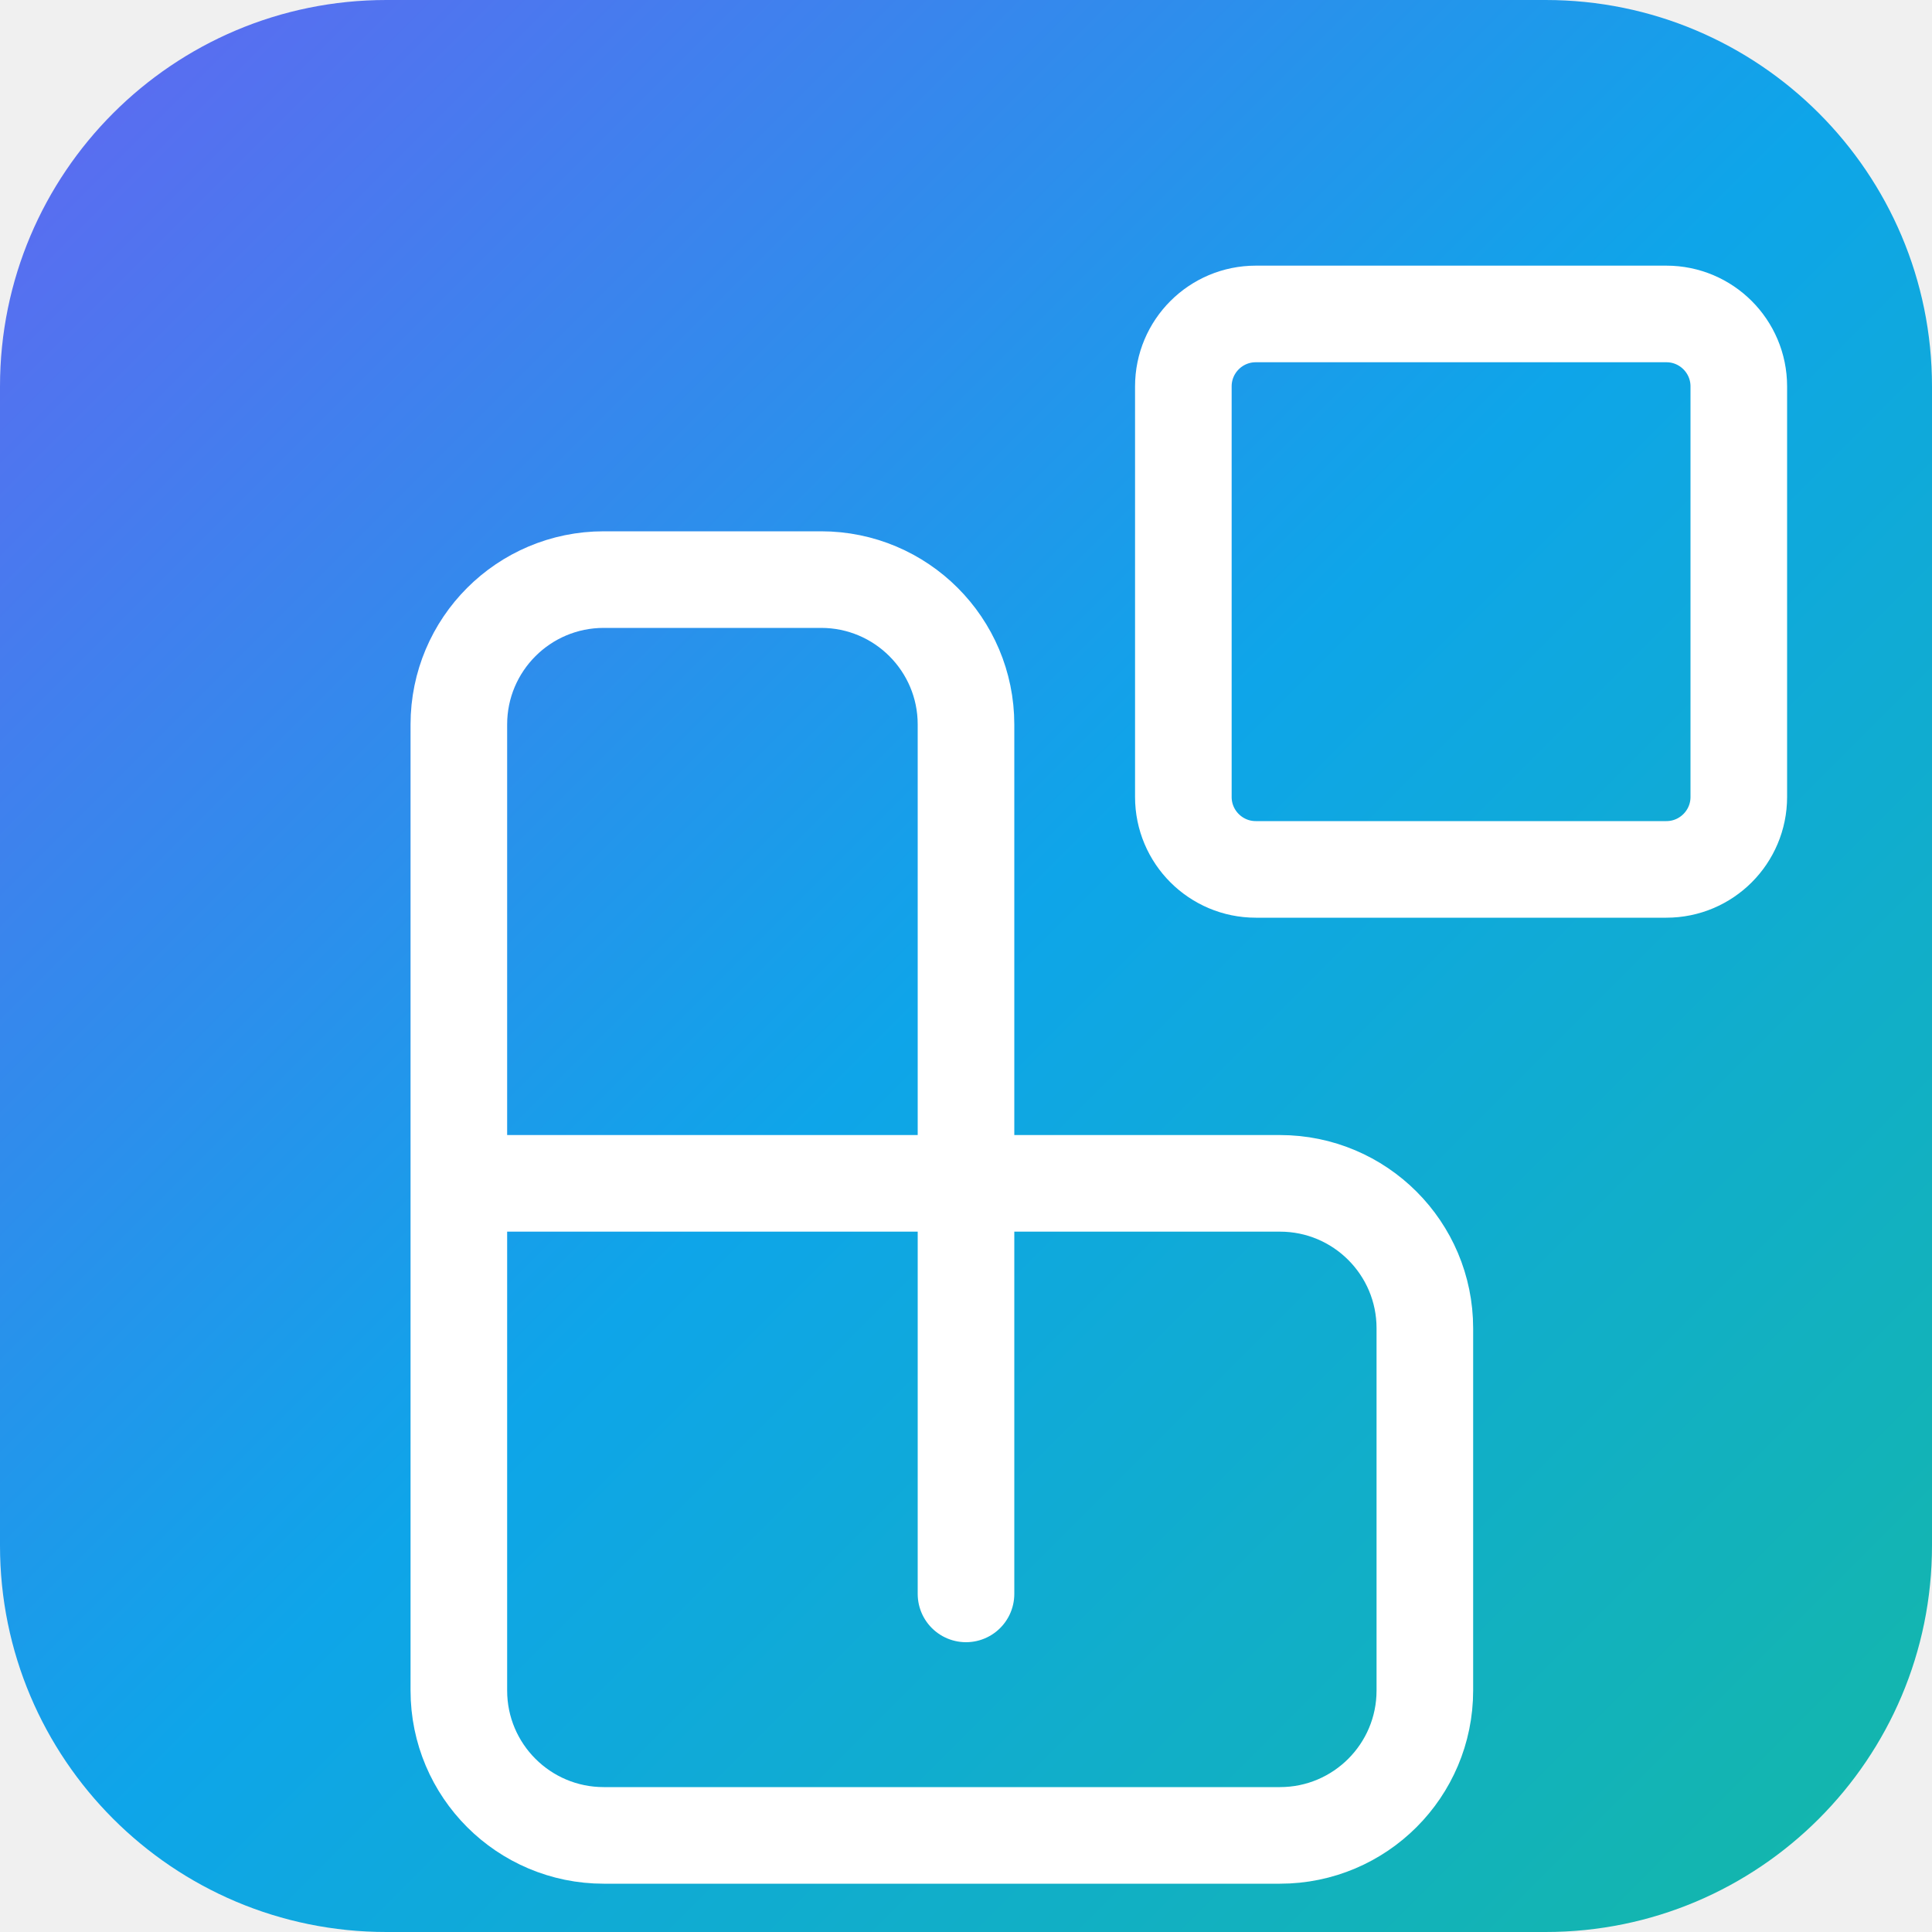
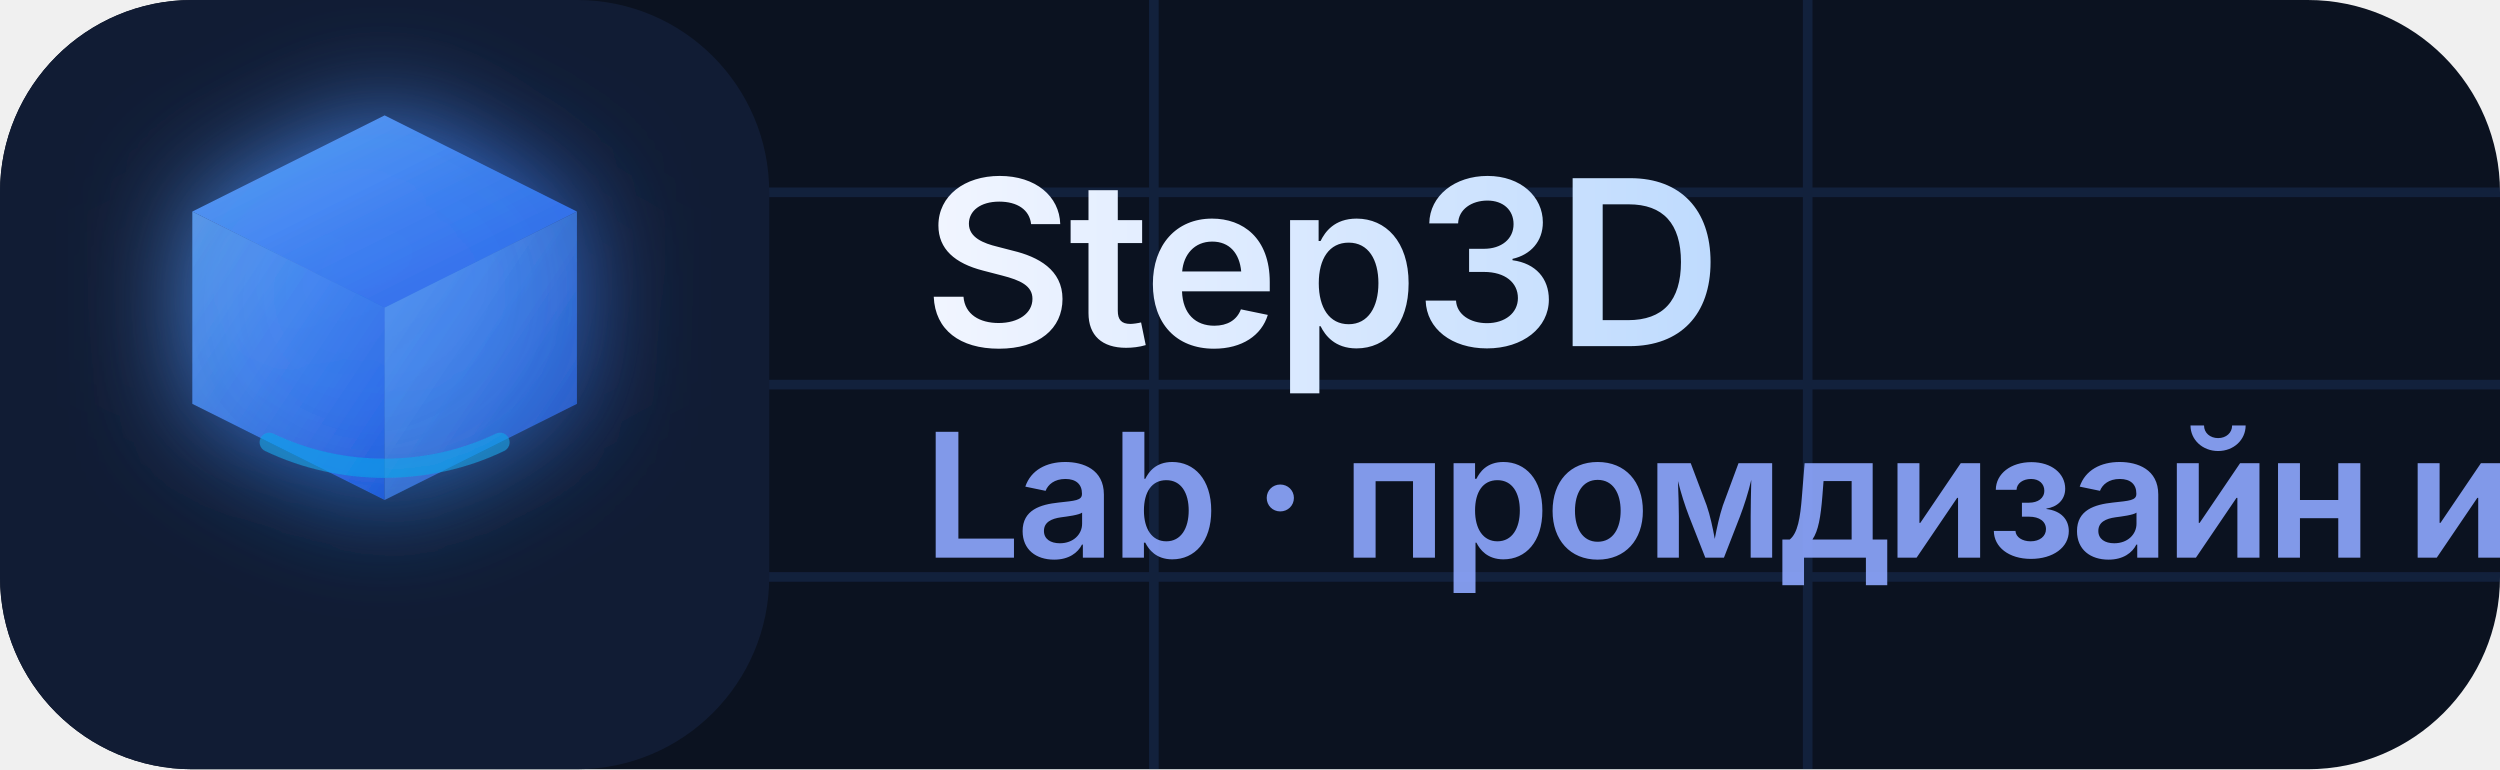
- <svg xmlns="http://www.w3.org/2000/svg" viewBox="0 0 160 160" role="img">
+ <svg xmlns="http://www.w3.org/2000/svg" viewBox="0 0 260 80" role="img" aria-labelledby="title desc">
  <defs>
-     <linearGradient id="g" x1="0" x2="1" y1="0" y2="1">
-       <stop offset="0%" stop-color="#6366f1" />
-       <stop offset="50%" stop-color="#0ea5e9" />
-       <stop offset="100%" stop-color="#14b8a6" />
+     <linearGradient id="step3d-mark" x1="0%" y1="0%" x2="100%" y2="100%">
+       <stop offset="0%" stop-color="#60a5fa">
+         <animate attributeName="stop-color" values="#60a5fa;#38bdf8;#2dd4bf;#60a5fa" dur="6s" repeatCount="indefinite" />
+       </stop>
+       <stop offset="100%" stop-color="#2563eb">
+         <animate attributeName="stop-color" values="#2563eb;#3b82f6;#2563eb" dur="6s" repeatCount="indefinite" />
+       </stop>
    </linearGradient>
+     <linearGradient id="step3d-text" x1="0" x2="1" y1="0" y2="0">
+       <stop offset="0" stop-color="#f1f5ff">
+         <animate attributeName="stop-color" values="#f1f5ff;#dbeafe;#f8fafc;#f1f5ff" dur="7s" repeatCount="indefinite" />
+       </stop>
+       <stop offset="1" stop-color="#bfdbfe">
+         <animate attributeName="stop-color" values="#bfdbfe;#c7d2fe;#bfdbfe" dur="7s" repeatCount="indefinite" />
+       </stop>
+     </linearGradient>
+     <filter id="step3d-glow" x="-50%" y="-50%" width="200%" height="200%">
+       <feGaussianBlur in="SourceGraphic" stdDeviation="6" result="blur" />
+       <feMerge>
+         <feMergeNode in="blur" />
+         <feMergeNode in="SourceGraphic" />
+       </feMerge>
+     </filter>
+     <clipPath id="step3d-rounded">
+       <rect x="0" y="0" width="260" height="80" rx="20" ry="20" />
+     </clipPath>
+     <style>
+       @keyframes step3dFloat {
+         0%, 100% { transform: translateY(0px); }
+         50% { transform: translateY(-4px); }
+       }
+       @keyframes step3dShine {
+         0% { opacity: 0; transform: translateX(-80px) rotate(12deg); }
+         45% { opacity: 0.28; }
+         100% { opacity: 0; transform: translateX(200px) rotate(12deg); }
+       }
+       text { font-family: "Inter", "Segoe UI", "SF Pro Display", sans-serif; font-weight: 600; letter-spacing: -0.5px; }
+     </style>
  </defs>
-   <rect width="160" height="160" rx="32" fill="url(#g)" />
-   <path d="M98 32a6 6 0 0 1 6 -6h34a6 6 0 0 1 6 6v34a6 6 0 0 1 -6 6h-34a6 6 0 0 1 -6 -6z" stroke="#fff" stroke-width="8" fill="none" stroke-linecap="round" stroke-linejoin="round" />
-   <path d="M38 98h68a12 12 0 0 1 12 12v30a12 12 0 0 1 -12 12h-56a12 12 0 0 1 -12 -12v-80a12 12 0 0 1 12 -12h18a12 12 0 0 1 12 12v72" stroke="#fff" stroke-width="8" fill="none" stroke-linecap="round" stroke-linejoin="round" />
+   <g clip-path="url(#step3d-rounded)">
+     <rect width="260" height="80" rx="20" ry="20" fill="#0b1220" />
+     <g opacity="0.35" stroke="#1f3b70" stroke-width="1">
+       <path d="M0 20h260" />
+       <path d="M0 40h260" />
+       <path d="M0 60h260" />
+       <path d="M52 0v80" />
+       <path d="M120 0v80" />
+       <path d="M188 0v80" />
+     </g>
+     <rect width="80" height="80" rx="20" ry="20" fill="#111c34" />
+     <g filter="url(#step3d-glow)" style="animation: step3dFloat 5.5s ease-in-out infinite; transform-origin: 40px 40px;">
+       <polygon points="40 12 60 22 40 32 20 22" fill="url(#step3d-mark)" opacity="0.95" />
+       <polygon points="20 22 40 32 40 52 20 42" fill="url(#step3d-mark)" opacity="0.85" />
+       <polygon points="60 22 40 32 40 52 60 42" fill="url(#step3d-mark)" opacity="0.75" />
+       <path d="M28 46c7.5 3.6 16.5 3.6 24 0" fill="none" stroke="#0ea5e9" stroke-width="2" stroke-linecap="round" stroke-linejoin="round" opacity="0.6">
+         <animate attributeName="stroke-dasharray" values="0 40;40 0;0 40" dur="4.2s" repeatCount="indefinite" />
+       </path>
+     </g>
+     <g>
+       <text x="96" y="36" font-size="24" fill="url(#step3d-text)">Step3D</text>
+       <text x="96" y="58" font-size="18" fill="#8ea7ff" opacity="0.9">Lab · промдизайн и инжиниринг</text>
+     </g>
+     <rect x="-80" y="-40" width="120" height="160" fill="#ffffff" opacity="0" style="animation: step3dShine 4s ease-in-out infinite; mix-blend-mode: screen;" />
+   </g>
</svg>
